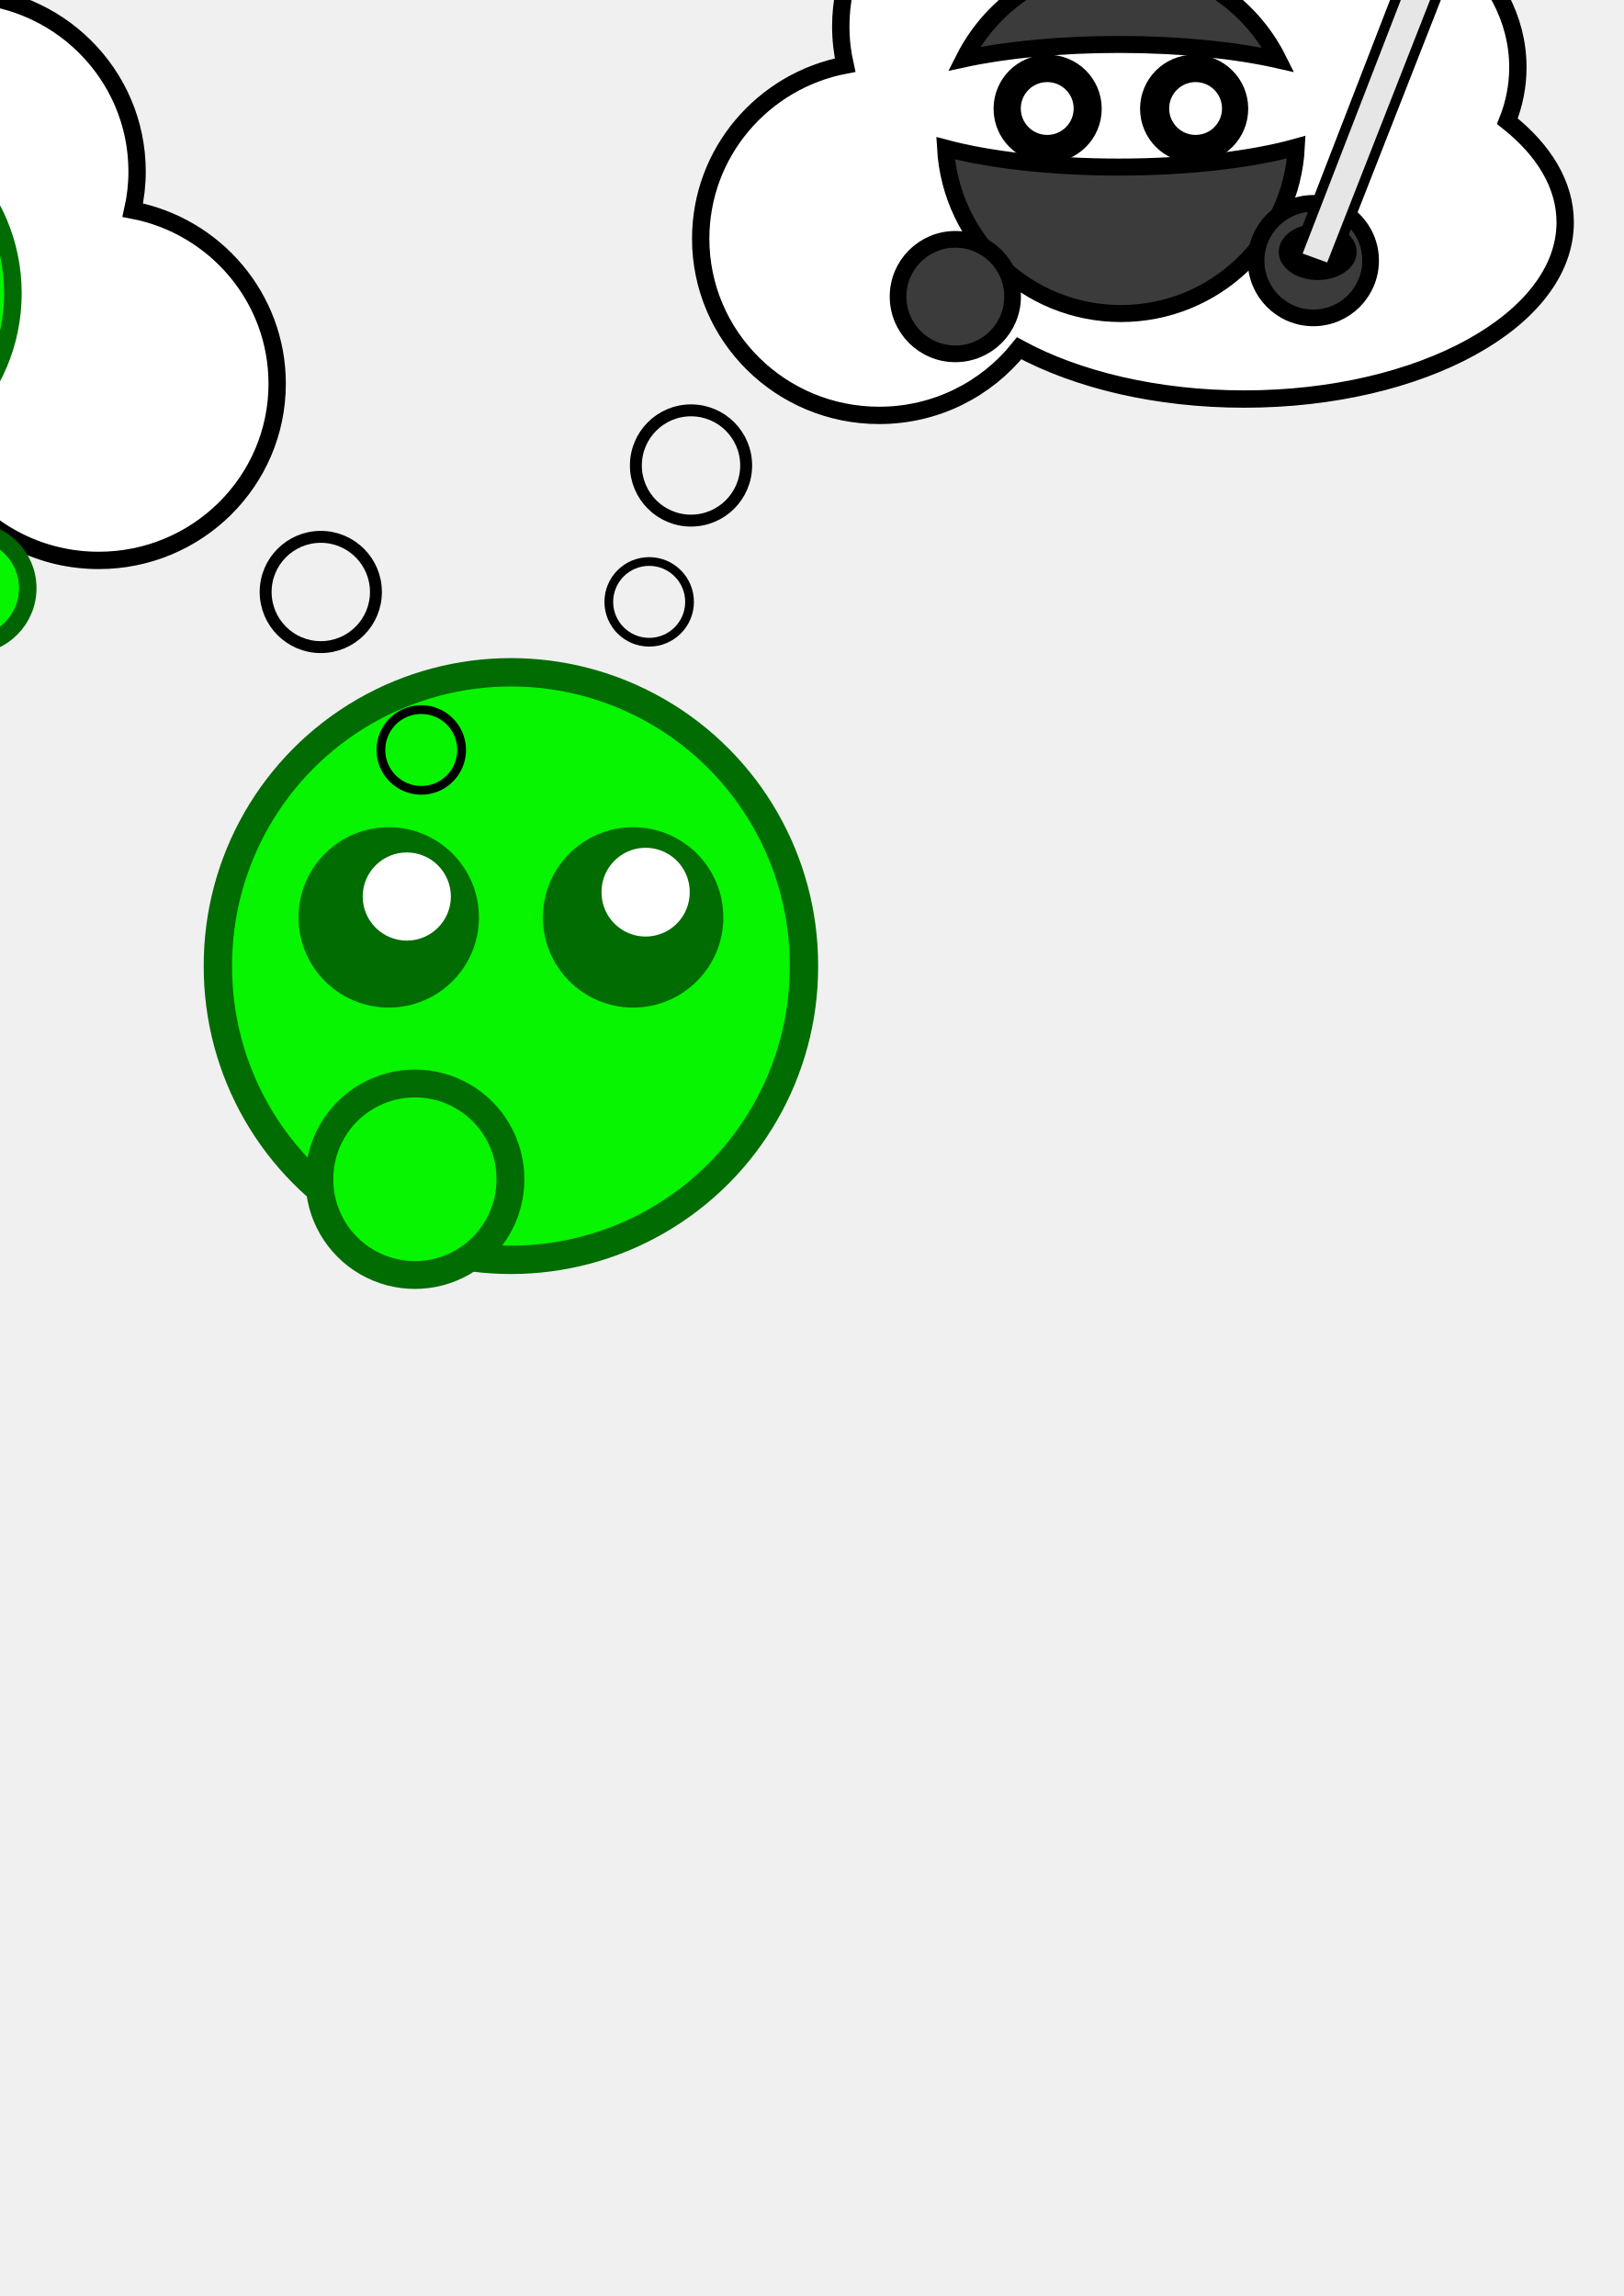
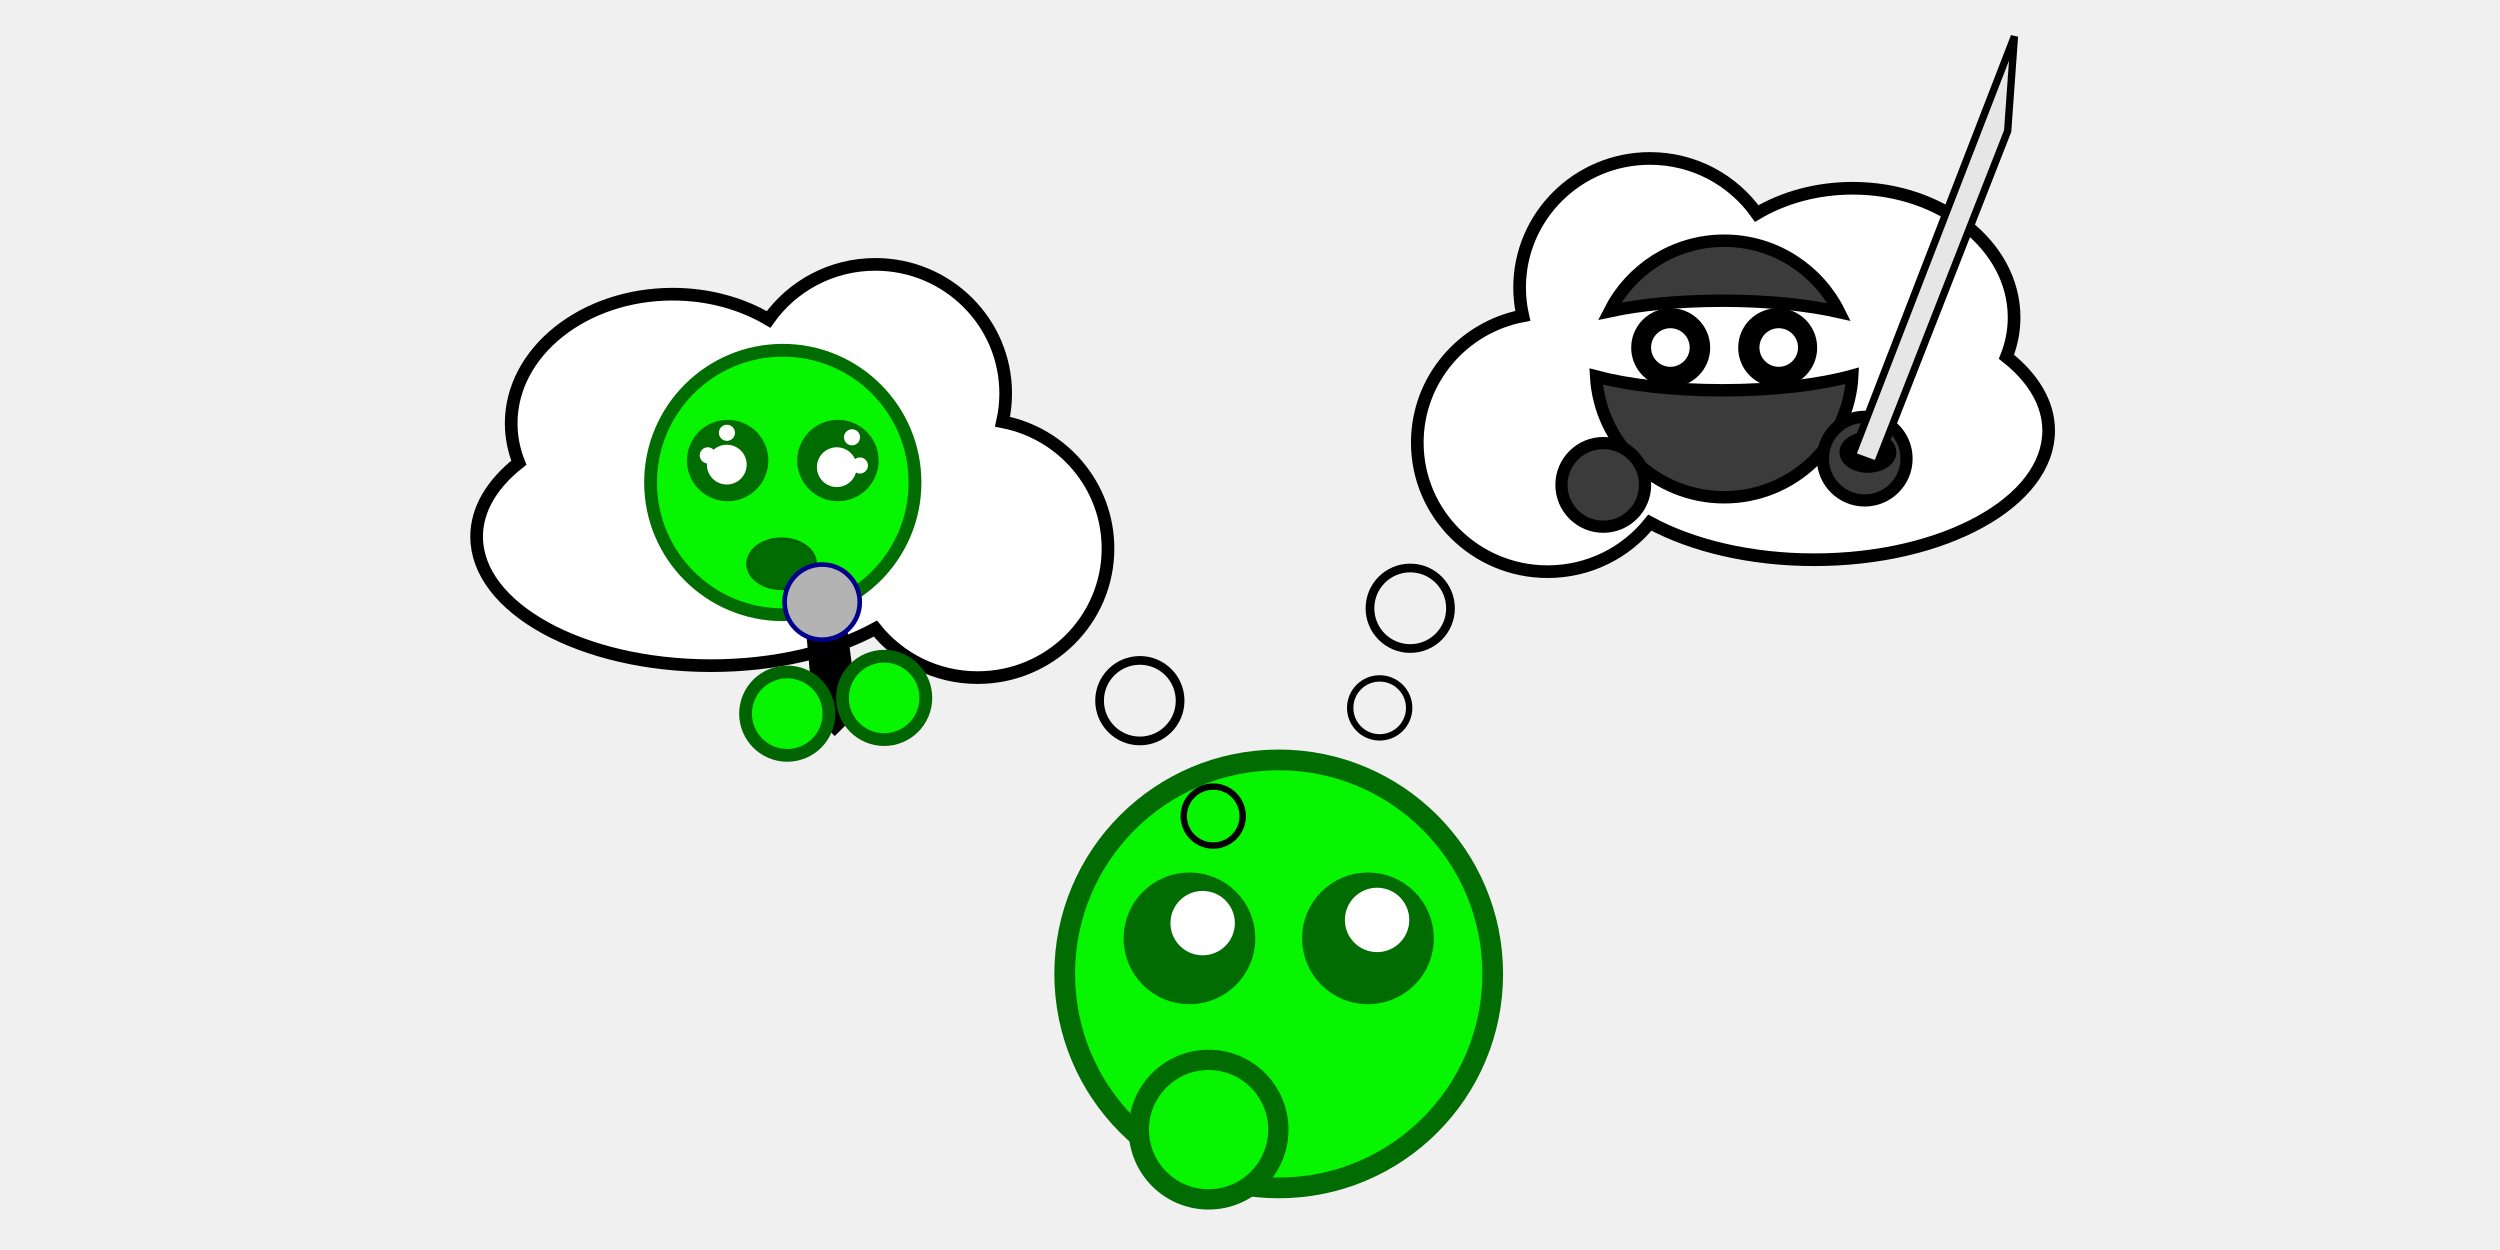
- <svg xmlns="http://www.w3.org/2000/svg" width="744.094" height="1052.362" id="svg2" version="1.1">
+ <svg xmlns="http://www.w3.org/2000/svg" width="600" height="300" id="svg2" version="1.1">
  <defs id="defs4" />
-   <g id="layer1">
-     <g id="g4095">
-       <path transform="translate(-163,99)" d="m 531.429,343.791 a 134.286,134.286 0 1 1 -268.571,0 134.286,134.286 0 1 1 268.571,0 z" id="path2985" style="fill:#07f500;fill-opacity:1;fill-rule:nonzero;stroke:#016c01;stroke-width:13;stroke-linecap:round;stroke-linejoin:miter;stroke-miterlimit:4;stroke-opacity:1;stroke-dasharray:none;stroke-dashoffset:0" />
-       <path transform="matrix(0.3259834,0,0,0.3259834,60.68087,428.4349)" style="fill:#07f500;fill-opacity:1;fill-rule:nonzero;stroke:#016c01;stroke-width:39.112;stroke-linecap:round;stroke-linejoin:miter;stroke-miterlimit:4;stroke-opacity:1;stroke-dasharray:none;stroke-dashoffset:0" id="path3789" d="m 531.429,343.791 a 134.286,134.286 0 1 1 -268.571,0 134.286,134.286 0 1 1 268.571,0 z" />
+   <g id="layer1" transform="translate(0,-752.3622)">
+     <g id="g4095" transform="matrix(0.382475,0,0,0.382475,217.3359,816.7442)">
+       <path transform="translate(-163,99)" d="m 531.429,343.791 c 0,74.164 -60.122,134.286 -134.286,134.286 -74.164,0 -134.286,-60.122 -134.286,-134.286 0,-74.164 60.122,-134.286 134.286,-134.286 74.164,0 134.286,60.122 134.286,134.286 z" id="path2985" style="fill:#07f500;fill-opacity:1;fill-rule:nonzero;stroke:#016c01;stroke-width:13;stroke-linecap:round;stroke-linejoin:miter;stroke-miterlimit:4;stroke-opacity:1;stroke-dasharray:none;stroke-dashoffset:0" />
+       <path transform="matrix(0.3259834,0,0,0.3259834,60.68087,428.4349)" style="fill:#07f500;fill-opacity:1;fill-rule:nonzero;stroke:#016c01;stroke-width:39.112;stroke-linecap:round;stroke-linejoin:miter;stroke-miterlimit:4;stroke-opacity:1;stroke-dasharray:none;stroke-dashoffset:0" id="path3789" d="m 531.429,343.791 c 0,74.164 -60.122,134.286 -134.286,134.286 -74.164,0 -134.286,-60.122 -134.286,-134.286 0,-74.164 60.122,-134.286 134.286,-134.286 74.164,0 134.286,60.122 134.286,134.286 z" />
      <g transform="translate(-166.1255,99)" id="g3839">
        <path style="fill:#016c01;fill-opacity:1;fill-rule:nonzero;stroke:#016c01;stroke-width:13;stroke-linecap:round;stroke-linejoin:miter;stroke-miterlimit:4;stroke-opacity:1;stroke-dasharray:none;stroke-dashoffset:0" id="path3763" d="m 391.429,332.362 c 0,15.78 -12.792,28.571 -28.571,28.571 -15.78,0 -28.571,-12.792 -28.571,-28.571 0,-15.78 12.792,-28.571 28.571,-28.571 15.78,0 28.571,12.792 28.571,28.571 z" transform="matrix(1.178731,0,0,1.178731,-83.44262,-70.27793)" />
        <path style="fill:#ffffff;fill-opacity:1;fill-rule:nonzero;stroke:none" id="path3819" d="m 378.807,329.093 c 0,13.389 -10.854,24.244 -24.244,24.244 -13.389,0 -24.244,-10.854 -24.244,-24.244 0,-13.389 10.854,-24.244 24.244,-24.244 13.389,0 24.244,10.854 24.244,24.244 z" transform="matrix(0.8333333,0,0,-0.8333333,57.07362,586.1645)" />
      </g>
-       <path style="fill:#016c01;fill-opacity:1;fill-rule:nonzero;stroke:#016c01;stroke-width:13;stroke-linecap:round;stroke-linejoin:miter;stroke-miterlimit:4;stroke-opacity:1;stroke-dasharray:none;stroke-dashoffset:0" id="path3847" d="m 391.429,332.362 a 28.571,28.571 0 1 1 -57.143,0 28.571,28.571 0 1 1 57.143,0 z" transform="matrix(-1.178731,0,0,1.178731,717.8538,28.72207)" />
-       <path style="fill:#ffffff;fill-opacity:1;fill-rule:nonzero;stroke:none" id="path3849" d="m 378.807,329.093 a 24.244,24.244 0 1 1 -48.487,0 24.244,24.244 0 1 1 48.487,0 z" transform="matrix(-0.8333333,0,0,-0.8333333,591.3376,683.1645)" />
+       <path style="fill:#016c01;fill-opacity:1;fill-rule:nonzero;stroke:#016c01;stroke-width:13;stroke-linecap:round;stroke-linejoin:miter;stroke-miterlimit:4;stroke-opacity:1;stroke-dasharray:none;stroke-dashoffset:0" id="path3847" d="m 391.429,332.362 c 0,15.78 -12.792,28.571 -28.571,28.571 -15.78,0 -28.571,-12.792 -28.571,-28.571 0,-15.78 12.792,-28.571 28.571,-28.571 15.78,0 28.571,12.792 28.571,28.571 z" transform="matrix(-1.178731,0,0,1.178731,717.8538,28.72207)" />
+       <path style="fill:#ffffff;fill-opacity:1;fill-rule:nonzero;stroke:none" id="path3849" d="m 378.807,329.093 c 0,13.389 -10.854,24.244 -24.244,24.244 -13.389,0 -24.244,-10.854 -24.244,-24.244 0,-13.389 10.854,-24.244 24.244,-24.244 13.389,0 24.244,10.854 24.244,24.244 z" transform="matrix(-0.8333333,0,0,-0.8333333,591.3376,683.1645)" />
    </g>
-     <path style="fill:none;stroke:#000000;stroke-width:4;stroke-linecap:round;stroke-linejoin:miter;stroke-miterlimit:4;stroke-opacity:1;stroke-dasharray:none;stroke-dashoffset:0" id="path3973" d="m 294,236.862 a 18.5,18.5 0 1 1 -37,0 18.5,18.5 0 1 1 37,0 z" transform="translate(22,39)" />
-     <path transform="matrix(1.365854,0,0,1.365854,-59.61859,-110.1691)" d="m 294,236.862 a 18.5,18.5 0 1 1 -37,0 18.5,18.5 0 1 1 37,0 z" id="path3975" style="fill:none;stroke:#000000;stroke-width:4;stroke-linecap:round;stroke-linejoin:miter;stroke-miterlimit:4;stroke-opacity:1;stroke-dasharray:none;stroke-dashoffset:0" />
-     <g id="g4099" transform="matrix(1.324441,0,0,1.324441,-254.6083,-536.3939)">
+     <path style="fill:none;stroke:#000000;stroke-width:4;stroke-linecap:round;stroke-linejoin:miter;stroke-miterlimit:4;stroke-opacity:1;stroke-dasharray:none;stroke-dashoffset:0" id="path3973" d="m 294,236.862 a 18.5,18.5 0 1 1 -37,0 18.5,18.5 0 1 1 37,0 z" transform="matrix(0.382475,0,0,0.382475,225.7504,831.6607)" />
+     <path transform="matrix(0.5224049,0,0,0.5224049,194.5333,774.6073)" d="m 294,236.862 a 18.5,18.5 0 1 1 -37,0 18.5,18.5 0 1 1 37,0 z" id="path3975" style="fill:none;stroke:#000000;stroke-width:4;stroke-linecap:round;stroke-linejoin:miter;stroke-miterlimit:4;stroke-opacity:1;stroke-dasharray:none;stroke-dashoffset:0" />
+     <g id="g4099" transform="matrix(0.5065654,0,0,0.5065654,119.9547,611.5869)">
      <g transform="matrix(1.42579,0,0,1.41217,-169.4052,176.3898)" id="g3996">
        <path id="path3977" transform="matrix(0.7013656,0,0,0.7081301,120.2177,96.02969)" d="m 542.906,40.969 c -34.11,0 -61.75,27.404 -61.75,61.188 0,4.601 0.528,9.064 1.5,13.375 -28.47,5.451 -49.969,30.272 -49.969,60.062 0,33.784 27.64,61.156 61.75,61.156 19.635,0 37.125,-9.072 48.438,-23.219 20.045,10.856 47.541,17.562 77.875,17.562 61.341,0 111.062,-27.372 111.062,-61.156 0,-13.019 -7.412,-25.082 -20,-35 2.354,-5.882 3.625,-12.15 3.625,-18.656 0,-33.784 -34.247,-61.188 -76.5,-61.188 -17.016,0 -32.731,4.457 -45.438,11.969 C 582.33,51.287 563.837,40.969 542.906,40.969 z" style="fill:#ffffff;fill-opacity:1;stroke:#000000;stroke-width:6;stroke-linecap:round;stroke-linejoin:miter;stroke-miterlimit:4;stroke-opacity:1;stroke-dasharray:none;stroke-dashoffset:0" />
      </g>
      <g transform="translate(2,312)" id="g4090">
        <path style="fill:#000000;fill-opacity:0.769;fill-rule:nonzero;stroke:#000000;stroke-width:5.884;stroke-linecap:round;stroke-linejoin:miter;stroke-miterlimit:4;stroke-opacity:1;stroke-dasharray:none;stroke-dashoffset:0" d="m 578.094,79.938 c -23.715,0 -44.264,13.597 -54.281,33.406 14.441,-3.102 33.095,-4.969 53.531,-4.969 21.221,0 40.533,2.024 55.188,5.344 C 622.585,93.707 601.958,79.938 578.094,79.938 z m 60.688,63.969 c -15.173,4.245 -37.05,6.906 -61.438,6.906 -23.621,0 -44.838,-2.517 -59.938,-6.531 1.846,31.908 28.316,57.219 60.688,57.219 32.498,0 59.028,-25.508 60.688,-57.594 z" id="path4004" />
        <path d="m 531.429,343.791 c 0,74.164 -60.122,134.286 -134.286,134.286 -74.164,0 -134.286,-60.122 -134.286,-134.286 0,-74.164 60.122,-134.286 134.286,-134.286 74.164,0 134.286,60.122 134.286,134.286 z" id="path4008" style="fill:#3b3b3b;fill-opacity:1;fill-rule:nonzero;stroke:#000000;stroke-width:39.112;stroke-linecap:round;stroke-linejoin:miter;stroke-miterlimit:4;stroke-opacity:1;stroke-dasharray:none;stroke-dashoffset:0" transform="matrix(0.147548,0,0,0.147548,462.1947,144.9081)" />
        <path transform="matrix(0.147548,0,0,0.147548,586.067,132.4625)" style="fill:#3b3b3b;fill-opacity:1;fill-rule:nonzero;stroke:#000000;stroke-width:39.112;stroke-linecap:round;stroke-linejoin:miter;stroke-miterlimit:4;stroke-opacity:1;stroke-dasharray:none;stroke-dashoffset:0" id="path4010" d="m 531.429,343.791 c 0,74.164 -60.122,134.286 -134.286,134.286 -74.164,0 -134.286,-60.122 -134.286,-134.286 0,-74.164 60.122,-134.286 134.286,-134.286 74.164,0 134.286,60.122 134.286,134.286 z" />
        <path style="fill:#000000;fill-opacity:1;fill-rule:nonzero;stroke:#000000;stroke-width:13;stroke-linecap:round;stroke-linejoin:miter;stroke-miterlimit:4;stroke-opacity:1;stroke-dasharray:none;stroke-dashoffset:0" id="path4018" d="m 391.429,332.362 c 0,15.78 -12.792,28.571 -28.571,28.571 -15.78,0 -28.571,-12.792 -28.571,-28.571 0,-15.78 12.792,-28.571 28.571,-28.571 15.78,0 28.571,12.792 28.571,28.571 z" transform="matrix(0.5335221,0,0,0.5335221,359.1409,-46.68944)" />
        <path style="fill:#ffffff;fill-opacity:1;fill-rule:nonzero;stroke:none" id="path4020" d="m 378.807,329.093 c 0,13.389 -10.854,24.244 -24.244,24.244 -13.389,0 -24.244,-10.854 -24.244,-24.244 0,-13.389 10.854,-24.244 24.244,-24.244 13.389,0 24.244,10.854 24.244,24.244 z" transform="matrix(0.3771868,0,0,-0.3771868,418.8528,254.6749)" />
        <path transform="matrix(-0.5335221,0,0,0.5335221,797.0194,-46.68944)" d="m 391.429,332.362 c 0,15.78 -12.792,28.571 -28.571,28.571 -15.78,0 -28.571,-12.792 -28.571,-28.571 0,-15.78 12.792,-28.571 28.571,-28.571 15.78,0 28.571,12.792 28.571,28.571 z" id="path4028" style="fill:#000000;fill-opacity:1;fill-rule:nonzero;stroke:#000000;stroke-width:13;stroke-linecap:round;stroke-linejoin:miter;stroke-miterlimit:4;stroke-opacity:1;stroke-dasharray:none;stroke-dashoffset:0" />
        <path transform="matrix(-0.3771868,0,0,-0.3771868,737.661,254.6749)" d="m 378.807,329.093 c 0,13.389 -10.854,24.244 -24.244,24.244 -13.389,0 -24.244,-10.854 -24.244,-24.244 0,-13.389 10.854,-24.244 24.244,-24.244 13.389,0 24.244,10.854 24.244,24.244 z" id="path4030" style="fill:#ffffff;fill-opacity:1;fill-rule:nonzero;stroke:none" />
        <path style="fill:#000000;fill-opacity:1;fill-rule:nonzero;stroke:#000000;stroke-width:4.6;stroke-linecap:round;stroke-linejoin:miter;stroke-miterlimit:4;stroke-opacity:1;stroke-dasharray:none;stroke-dashoffset:0" id="path3797" d="m 627.911,-10.419 c 0,5.858 -6.965,10.607 -15.556,10.607 -8.592,0 -15.556,-4.749 -15.556,-10.607 0,-5.858 6.965,-10.607 15.556,-10.607 8.592,0 15.556,4.749 15.556,10.607 z" transform="matrix(0.7550358,0,0,0.7550358,183.8316,188.0292)" />
        <path id="path3799" d="m 638.707,181.764 11.746,4.271 61.931,-158.032 3.203,-44.847 z" style="fill:#e6e6e6;stroke:#000000;stroke-width:3.473;stroke-linecap:butt;stroke-linejoin:miter;stroke-miterlimit:4;stroke-opacity:1;stroke-dasharray:none" />
      </g>
    </g>
-     <path transform="matrix(-1,0,0,1,468.5535,106.8822)" d="m 294,236.862 a 18.5,18.5 0 1 1 -37,0 18.5,18.5 0 1 1 37,0 z" id="path4054" style="fill:none;stroke:#000000;stroke-width:4;stroke-linecap:round;stroke-linejoin:miter;stroke-miterlimit:4;stroke-opacity:1;stroke-dasharray:none;stroke-dashoffset:0" />
-     <path style="fill:none;stroke:#000000;stroke-width:4;stroke-linecap:round;stroke-linejoin:miter;stroke-miterlimit:4;stroke-opacity:1;stroke-dasharray:none;stroke-dashoffset:0" id="path4056" d="m 294,236.862 a 18.5,18.5 0 1 1 -37,0 18.5,18.5 0 1 1 37,0 z" transform="matrix(-1.365854,0,0,1.365854,523.302,-52.18633)" />
-     <g id="g4713" transform="translate(46.66905,-104.6518)">
+     <path transform="matrix(-0.382475,0,0,0.382475,396.5459,857.624)" d="m 294,236.862 a 18.5,18.5 0 1 1 -37,0 18.5,18.5 0 1 1 37,0 z" id="path4054" style="fill:none;stroke:#000000;stroke-width:4;stroke-linecap:round;stroke-linejoin:miter;stroke-miterlimit:4;stroke-opacity:1;stroke-dasharray:none;stroke-dashoffset:0" />
+     <path style="fill:none;stroke:#000000;stroke-width:4;stroke-linecap:round;stroke-linejoin:miter;stroke-miterlimit:4;stroke-opacity:1;stroke-dasharray:none;stroke-dashoffset:0" id="path4056" d="m 294,236.862 a 18.5,18.5 0 1 1 -37,0 18.5,18.5 0 1 1 37,0 z" transform="matrix(-0.5224049,0,0,0.5224049,417.4859,796.7842)" />
+     <g id="g4713" transform="matrix(0.382475,0,0,0.382475,235.1857,776.7175)">
      <g id="g4060" transform="matrix(-1.888374,0,0,1.870335,880.4334,-131.6563)">
        <path style="fill:#ffffff;fill-opacity:1;stroke:#000000;stroke-width:6;stroke-linecap:round;stroke-linejoin:miter;stroke-miterlimit:4;stroke-opacity:1;stroke-dasharray:none;stroke-dashoffset:0" d="m 542.906,40.969 c -34.11,0 -61.75,27.404 -61.75,61.188 0,4.601 0.528,9.064 1.5,13.375 -28.47,5.451 -49.969,30.272 -49.969,60.062 0,33.784 27.64,61.156 61.75,61.156 19.635,0 37.125,-9.072 48.438,-23.219 20.045,10.856 47.541,17.562 77.875,17.562 61.341,0 111.062,-27.372 111.062,-61.156 0,-13.019 -7.412,-25.082 -20,-35 2.354,-5.882 3.625,-12.15 3.625,-18.656 0,-33.784 -34.247,-61.188 -76.5,-61.188 -17.016,0 -32.731,4.457 -45.438,11.969 C 582.33,51.287 563.837,40.969 542.906,40.969 z" transform="matrix(0.7013656,0,0,0.7081301,120.2177,96.02969)" id="path4062" />
      </g>
      <path style="fill:#07f500;fill-opacity:1;fill-rule:nonzero;stroke:#016c01;stroke-width:13;stroke-linecap:round;stroke-linejoin:miter;stroke-miterlimit:4;stroke-opacity:1;stroke-dasharray:none;stroke-dashoffset:0" id="path4107" d="m 531.429,343.791 c 0,74.164 -60.122,134.286 -134.286,134.286 -74.164,0 -134.286,-60.122 -134.286,-134.286 0,-74.164 60.122,-134.286 134.286,-134.286 74.164,0 134.286,60.122 134.286,134.286 z" transform="matrix(0.6178462,0,0,0.6178462,-369.0881,26.67251)" />
      <g id="g4113" transform="matrix(0.6178462,0,0,0.6178462,-371.0192,26.67251)">
        <path transform="matrix(1.178731,0,0,1.178731,-83.44262,-70.27793)" d="m 391.429,332.362 c 0,15.78 -12.792,28.571 -28.571,28.571 -15.78,0 -28.571,-12.792 -28.571,-28.571 0,-15.78 12.792,-28.571 28.571,-28.571 15.78,0 28.571,12.792 28.571,28.571 z" id="path4115" style="fill:#016c01;fill-opacity:1;fill-rule:nonzero;stroke:#016c01;stroke-width:13;stroke-linecap:round;stroke-linejoin:miter;stroke-miterlimit:4;stroke-opacity:1;stroke-dasharray:none;stroke-dashoffset:0" />
        <path transform="matrix(0.8333333,0,0,-0.8333333,47.91785,599.8981)" d="m 378.807,329.093 c 0,13.389 -10.854,24.244 -24.244,24.244 -13.389,0 -24.244,-10.854 -24.244,-24.244 0,-13.389 10.854,-24.244 24.244,-24.244 13.389,0 24.244,10.854 24.244,24.244 z" id="path4117" style="fill:#ffffff;fill-opacity:1;fill-rule:nonzero;stroke:none" />
      </g>
      <path transform="matrix(-0.7282745,0,0,0.7282745,175.1441,-16.74845)" d="m 391.429,332.362 c 0,15.78 -12.792,28.571 -28.571,28.571 -15.78,0 -28.571,-12.792 -28.571,-28.571 0,-15.78 12.792,-28.571 28.571,-28.571 15.78,0 28.571,12.792 28.571,28.571 z" id="path4119" style="fill:#016c01;fill-opacity:1;fill-rule:nonzero;stroke:#016c01;stroke-width:13;stroke-linecap:round;stroke-linejoin:miter;stroke-miterlimit:4;stroke-opacity:1;stroke-dasharray:none;stroke-dashoffset:0" />
      <path transform="matrix(-0.5148719,0,0,-0.5148719,92.7339,398.91)" d="m 378.807,329.093 c 0,13.389 -10.854,24.244 -24.244,24.244 -13.389,0 -24.244,-10.854 -24.244,-24.244 0,-13.389 10.854,-24.244 24.244,-24.244 13.389,0 24.244,10.854 24.244,24.244 z" id="path4121" style="fill:#ffffff;fill-opacity:1;fill-rule:nonzero;stroke:none" />
      <path style="fill:#016c01;fill-opacity:1;fill-rule:nonzero;stroke:#006400;stroke-width:2;stroke-linecap:round;stroke-linejoin:miter;stroke-miterlimit:4;stroke-opacity:1;stroke-dasharray:none;stroke-dashoffset:0" id="path4637" d="m -104.652,294.344 c 0,8.592 -9.497,15.556 -21.213,15.556 -11.716,0 -21.213,-6.965 -21.213,-15.556 0,-8.592 9.497,-15.556 21.213,-15.556 11.716,0 21.213,6.965 21.213,15.556 z" transform="translate(1.414214,-4.242641)" />
      <path id="path4639" d="m -109.48,322.527 5.657,62.225 12.728,12.728 14.142,-14.142 -8.485,-65.054 z" style="fill:#000000;stroke:#000000;stroke-width:1px;stroke-linecap:butt;stroke-linejoin:miter;stroke-opacity:1" />
      <path transform="matrix(1.450557,0,0,1.450557,107.1705,-460.5316)" d="m -125.865,534.053 c 0,8.982 -7.281,16.263 -16.263,16.263 -8.982,0 -16.263,-7.281 -16.263,-16.263 0,-8.982 7.281,-16.263 16.263,-16.263 8.982,0 16.263,7.281 16.263,16.263 z" id="path4641" style="fill:#b3b3b3;fill-opacity:1;fill-rule:nonzero;stroke:#00008a;stroke-width:2;stroke-linecap:round;stroke-linejoin:miter;stroke-miterlimit:4;stroke-opacity:1;stroke-dasharray:none;stroke-dashoffset:0" />
      <path style="fill:#ffffff;fill-opacity:1;fill-rule:nonzero;stroke:none" id="path4643" d="m 378.807,329.093 c 0,13.389 -10.854,24.244 -24.244,24.244 -13.389,0 -24.244,-10.854 -24.244,-24.244 0,-13.389 10.854,-24.244 24.244,-24.244 13.389,0 24.244,10.854 24.244,24.244 z" transform="matrix(-0.2086218,0,0,-0.2086218,-6.305237,279.387)" />
      <path transform="matrix(-0.2086218,0,0,-0.2086218,-1.355492,297.0647)" d="m 378.807,329.093 c 0,13.389 -10.854,24.244 -24.244,24.244 -13.389,0 -24.244,-10.854 -24.244,-24.244 0,-13.389 10.854,-24.244 24.244,-24.244 13.389,0 24.244,10.854 24.244,24.244 z" id="path4645" style="fill:#ffffff;fill-opacity:1;fill-rule:nonzero;stroke:none" />
      <path style="fill:#ffffff;fill-opacity:1;fill-rule:nonzero;stroke:none" id="path4647" d="m 378.807,329.093 c 0,13.389 -10.854,24.244 -24.244,24.244 -13.389,0 -24.244,-10.854 -24.244,-24.244 0,-13.389 10.854,-24.244 24.244,-24.244 13.389,0 24.244,10.854 24.244,24.244 z" transform="matrix(-0.2086218,0,0,-0.2086218,-96.81491,290.7007)" />
      <path transform="matrix(-0.2086218,0,0,-0.2086218,-84.79409,276.5586)" d="m 378.807,329.093 c 0,13.389 -10.854,24.244 -24.244,24.244 -13.389,0 -24.244,-10.854 -24.244,-24.244 0,-13.389 10.854,-24.244 24.244,-24.244 13.389,0 24.244,10.854 24.244,24.244 z" id="path4649" style="fill:#ffffff;fill-opacity:1;fill-rule:nonzero;stroke:none" />
      <path transform="translate(-2.828427,2.828427)" d="m -91.924,381.318 c 0,14.449 -11.714,26.163 -26.163,26.163 -14.449,0 -26.163,-11.714 -26.163,-26.163 0,-14.449 11.714,-26.163 26.163,-26.163 14.449,0 26.163,11.714 26.163,26.163 z" id="path4709" style="fill:#07f500;fill-opacity:1;fill-rule:nonzero;stroke:#006400;stroke-width:8;stroke-linecap:round;stroke-linejoin:miter;stroke-miterlimit:4;stroke-opacity:1;stroke-dasharray:none;stroke-dashoffset:0" />
      <path style="fill:#07f500;fill-opacity:1;fill-rule:nonzero;stroke:#006400;stroke-width:8;stroke-linecap:round;stroke-linejoin:miter;stroke-miterlimit:4;stroke-opacity:1;stroke-dasharray:none;stroke-dashoffset:0" id="path4711" d="m -91.924,381.318 c 0,14.449 -11.714,26.163 -26.163,26.163 -14.449,0 -26.163,-11.714 -26.163,-26.163 0,-14.449 11.714,-26.163 26.163,-26.163 14.449,0 26.163,11.714 26.163,26.163 z" transform="translate(57.98276,-7.071068)" />
    </g>
  </g>
</svg>
